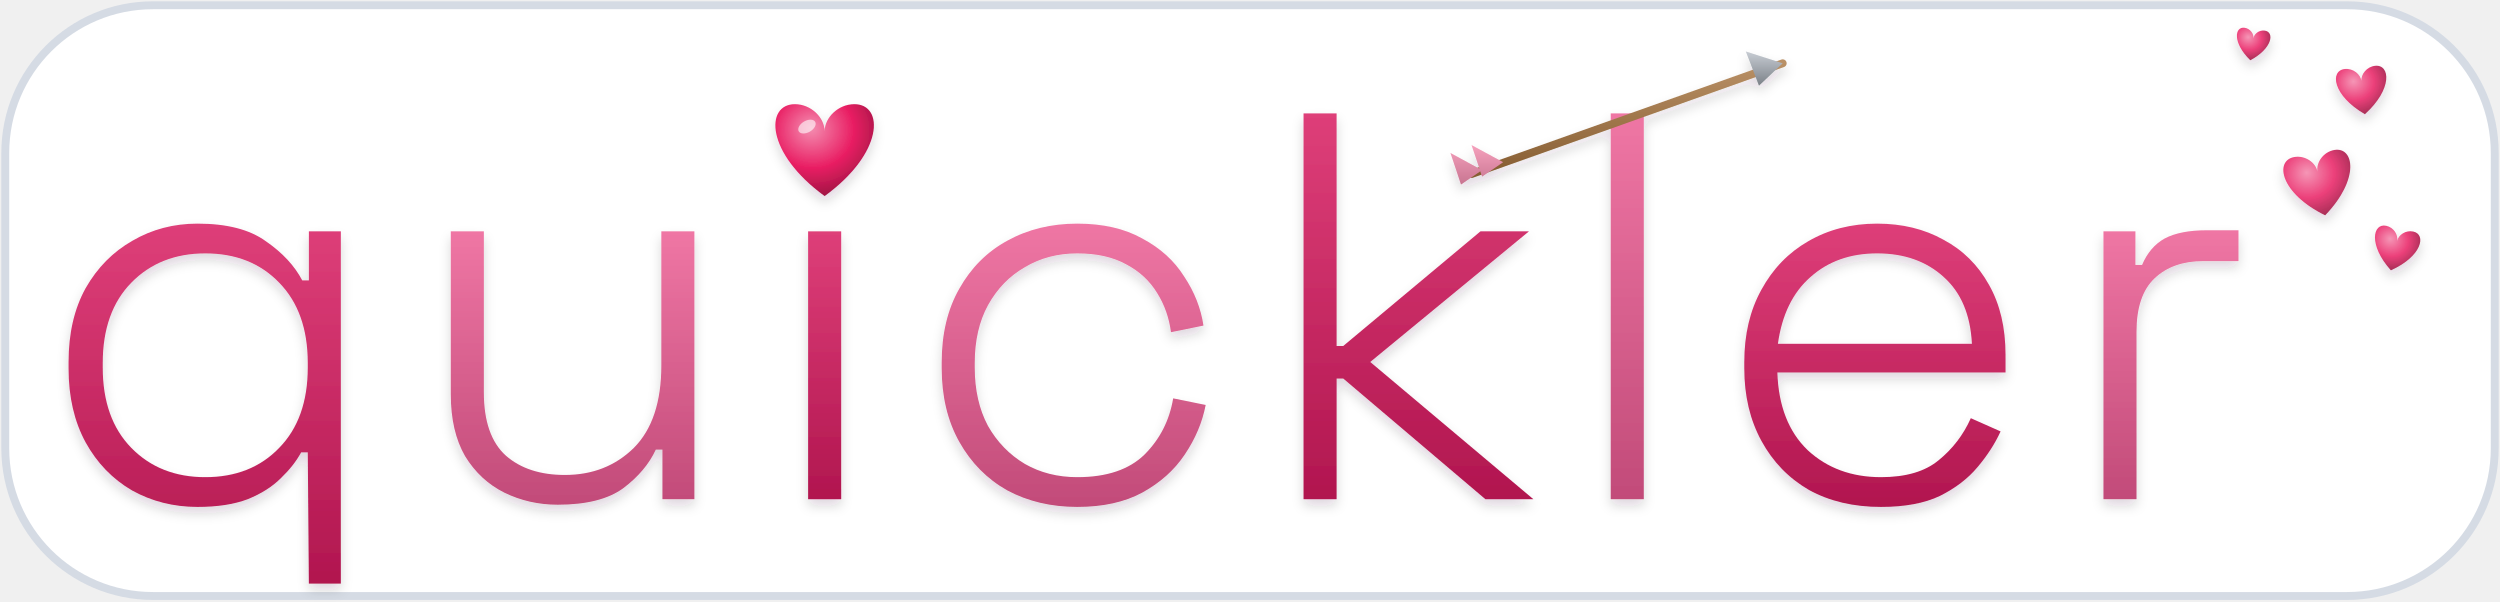
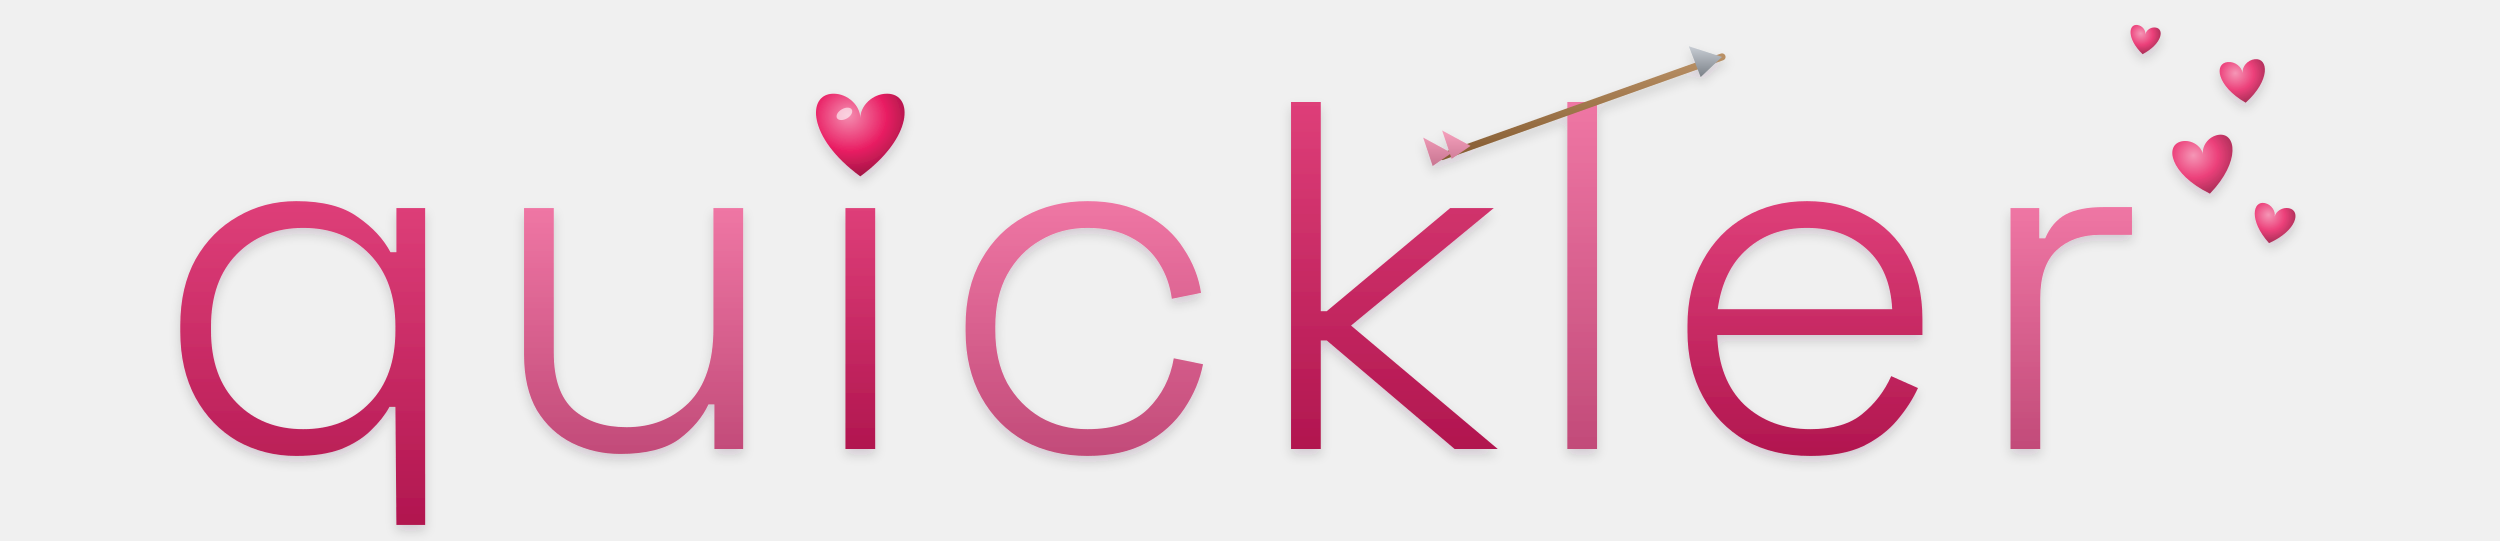
- <svg xmlns="http://www.w3.org/2000/svg" width="1896" height="456" viewBox="-12 -32 948 228" role="img" aria-label="Quickler logo">
+ <svg xmlns="http://www.w3.org/2000/svg" width="2108" height="456" viewBox="-62 -32 1054 228" role="img" aria-label="Quickler logo">
  <defs>
    <filter id="lift" x="-6%" y="-12%" width="112%" height="134%">
      <feDropShadow dx="0" dy="2.5" stdDeviation="2.2" flood-color="#241830" flood-opacity=".16" />
    </filter>
    <linearGradient id="LD81B60" x1="0" y1="0" x2="0" y2="1">
      <stop stop-color="#DE3F79" />
      <stop offset="1" stop-color="#B1164F" />
    </linearGradient>
    <linearGradient id="LEC5C93" x1="0" y1="0" x2="0" y2="1">
      <stop stop-color="#EF76A4" />
      <stop offset="1" stop-color="#C24B79" />
    </linearGradient>
    <radialGradient id="hrt" cx="0.4" cy="0.3" r="0.75" fx="0.36" fy="0.26">
      <stop stop-color="#F48EB1" />
      <stop offset=".55" stop-color="#E91E63" />
      <stop offset="1" stop-color="#971440" />
    </radialGradient>
    <linearGradient id="shaft" x1="0" y1="0" x2="0" y2="1">
      <stop stop-color="#B99065" />
      <stop offset="1" stop-color="#865D32" />
    </linearGradient>
    <linearGradient id="tip" x1="0" y1="0" x2="0" y2="1">
      <stop stop-color="#C8CDD4" />
      <stop offset="1" stop-color="#7B8188" />
    </linearGradient>
    <linearGradient id="fl" x1="0" y1="0" x2="0" y2="1">
      <stop stop-color="#F6A1BD" />
      <stop offset="1" stop-color="#C87591" />
    </linearGradient>
    <radialGradient id="hrt2" cx="0.38" cy="0.32" r="0.7" fx="0.34" fy="0.28">
      <stop stop-color="#F596B6" />
      <stop offset=".55" stop-color="#EC407A" />
      <stop offset="1" stop-color="#A52D55" />
    </radialGradient>
  </defs>
-   <rect x="-10" y="-30" width="944" height="224" rx="56" fill="#FFFFFF" stroke="#D5DBE4" stroke-width="3" />
  <g filter="url(#lift)">
    <path d="M105.124 189.3L104.706 139.535H102.198C100.387 142.879 97.809 146.153 94.465 149.358C91.26 152.563 87.08 155.21 81.925 157.3C76.77 159.251 70.43 160.226 62.906 160.226C53.849 160.226 45.559 158.136 38.035 153.956C30.65 149.637 24.798 143.576 20.479 135.773C16.16 127.831 14 118.496 14 107.767V105.259C14 94.391 16.16 85.056 20.479 77.253C24.938 69.45 30.859 63.459 38.244 59.279C45.629 54.96 53.849 52.8 62.906 52.8C74.053 52.8 82.691 55.029 88.822 59.488C95.092 63.807 99.69 68.754 102.616 74.327H105.124V55.726H117.246V189.3H105.124ZM65.832 148.94C77.397 148.94 86.732 145.248 93.838 137.863C101.083 130.478 104.706 120.307 104.706 107.349V105.677C104.706 92.719 101.083 82.548 93.838 75.163C86.732 67.778 77.397 64.086 65.832 64.086C54.407 64.086 45.071 67.778 37.826 75.163C30.581 82.548 26.958 92.719 26.958 105.677V107.349C26.958 120.307 30.581 130.478 37.826 137.863C45.071 145.248 54.407 148.94 65.832 148.94Z" fill="url(#LD81B60)" />
    <path d="M199.484 159.39C192.239 159.39 185.481 157.857 179.211 154.792C173.081 151.727 168.134 147.129 164.372 140.998C160.75 134.728 158.938 126.925 158.938 117.59V55.726H171.478V116.754C171.478 127.761 174.265 135.773 179.838 140.789C185.412 145.666 192.866 148.104 202.201 148.104C212.651 148.104 221.36 144.69 228.326 137.863C235.293 130.896 238.776 120.446 238.776 106.513V55.726H251.316V157.3H239.194V138.49H236.686C234.178 143.924 230.068 148.801 224.355 153.12C218.643 157.3 210.352 159.39 199.484 159.39Z" fill="url(#LEC5C93)" />
    <path d="M294.439 157.3V55.726H306.979V157.3H294.439Z" fill="url(#LD81B60)" />
    <path d="M396.499 160.226C386.607 160.226 377.759 158.136 369.956 153.956C362.293 149.637 356.232 143.506 351.773 135.564C347.315 127.622 345.085 118.287 345.085 107.558V105.468C345.085 94.6 347.315 85.265 351.773 77.462C356.232 69.52 362.293 63.459 369.956 59.279C377.759 54.96 386.607 52.8 396.499 52.8C406.253 52.8 414.473 54.681 421.161 58.443C427.989 62.066 433.283 66.873 437.045 72.864C440.947 78.716 443.385 84.916 444.36 91.465L432.029 93.973C431.333 88.539 429.591 83.593 426.804 79.134C424.018 74.536 420.116 70.913 415.1 68.266C410.084 65.479 403.884 64.086 396.499 64.086C389.115 64.086 382.496 65.828 376.644 69.311C370.792 72.655 366.125 77.462 362.641 83.732C359.297 89.863 357.625 97.178 357.625 105.677V107.349C357.625 115.848 359.297 123.233 362.641 129.503C366.125 135.634 370.792 140.441 376.644 143.924C382.496 147.268 389.115 148.94 396.499 148.94C407.646 148.94 416.145 146.084 421.997 140.371C427.849 134.519 431.472 127.413 432.865 119.053L445.196 121.561C443.942 128.11 441.295 134.38 437.254 140.371C433.353 146.223 427.989 151.03 421.161 154.792C414.473 158.415 406.253 160.226 396.499 160.226Z" fill="url(#LEC5C93)" />
    <path d="M482.302 157.3V11H494.842V99.198H497.35L549.391 55.726H567.783L507.591 105.259L569.455 157.3H551.272L497.35 111.529H494.842V157.3H482.302Z" fill="url(#LD81B60)" />
    <path d="M598.787 157.3V11H611.327V157.3Z" fill="url(#LEC5C93)" />
    <path d="M701.266 160.226C690.816 160.226 681.689 158.066 673.886 153.747C666.223 149.288 660.232 143.088 655.912 135.146C651.593 127.204 649.433 118.078 649.433 107.767V105.259C649.433 94.809 651.593 85.683 655.912 77.88C660.232 69.938 666.153 63.807 673.677 59.488C681.341 55.029 690.049 52.8 699.802 52.8C709.277 52.8 717.637 54.82 724.883 58.861C732.267 62.762 738.049 68.475 742.229 75.999C746.409 83.384 748.5 92.231 748.5 102.542V109.23H661.974C662.392 121.909 666.223 131.732 673.469 138.699C680.853 145.526 690.119 148.94 701.266 148.94C710.74 148.94 718.055 146.78 723.211 142.461C728.505 138.142 732.546 132.847 735.333 126.577L746.619 131.593C744.529 136.191 741.603 140.719 737.841 145.178C734.218 149.497 729.48 153.12 723.628 156.046C717.776 158.833 710.322 160.226 701.266 160.226ZM662.182 98.362H735.75C735.193 87.355 731.64 78.925 725.091 73.073C718.543 67.082 710.113 64.086 699.802 64.086C689.631 64.086 681.201 67.082 674.513 73.073C667.825 78.925 663.715 87.355 662.182 98.362Z" fill="url(#LD81B60)" />
    <path d="M785.63 157.3V55.726H797.752V68.475H800.26C802.21 63.877 805.067 60.533 808.829 58.443C812.73 56.353 818.094 55.308 824.922 55.308H836.835V67.012H823.459C815.795 67.012 809.665 69.172 805.067 73.491C800.469 77.81 798.17 84.568 798.17 93.764V157.3H785.63Z" fill="url(#LEC5C93)" />
    <g transform="translate(300.7 28) scale(2.05)">
      <path d="M0 7 C-11 -1 -11 -10 -5.5 -10 C-2.5 -10 0 -7.5 0 -5 C0 -7.5 2.5 -10 5.5 -10 C11 -10 11 -1 0 7Z" fill="url(#hrt)" />
    </g>
    <ellipse cx="294" cy="16" rx="3.6" ry="2.2" fill="#fff" opacity=".6" transform="rotate(-30 294 16)" />
    <path d="M546 34 L664 -8" stroke="url(#shaft)" stroke-width="3" stroke-linecap="round" />
    <path d="M664 -8 L650 -12.5 L655 0.5Z" fill="url(#tip)" />
    <path d="M550 32.5 L538 26 L542 38Z M558 29.5 L546 23 L550 35Z" fill="url(#fl)" />
    <g transform="translate(868 40) scale(1.4) rotate(-10)">
      <path d="M0 7 C-11 -1 -11 -10 -5.5 -10 C-2.5 -10 0 -7.5 0 -5 C0 -7.5 2.5 -10 5.5 -10 C11 -10 11 -1 0 7Z" fill="url(#hrt2)" />
    </g>
    <g transform="translate(896 64) scale(0.95) rotate(12)">
      <path d="M0 7 C-11 -1 -11 -10 -5.5 -10 C-2.5 -10 0 -7.5 0 -5 C0 -7.5 2.5 -10 5.5 -10 C11 -10 11 -1 0 7Z" fill="url(#hrt2)" />
    </g>
    <g transform="translate(884 4) scale(1.05) rotate(-6)">
      <path d="M0 7 C-11 -1 -11 -10 -5.5 -10 C-2.5 -10 0 -7.5 0 -5 C0 -7.5 2.5 -10 5.5 -10 C11 -10 11 -1 0 7Z" fill="url(#hrt2)" />
    </g>
    <g transform="translate(842 -14) scale(0.7) rotate(8)">
      <path d="M0 7 C-11 -1 -11 -10 -5.5 -10 C-2.5 -10 0 -7.5 0 -5 C0 -7.5 2.5 -10 5.5 -10 C11 -10 11 -1 0 7Z" fill="url(#hrt2)" />
    </g>
  </g>
</svg>
